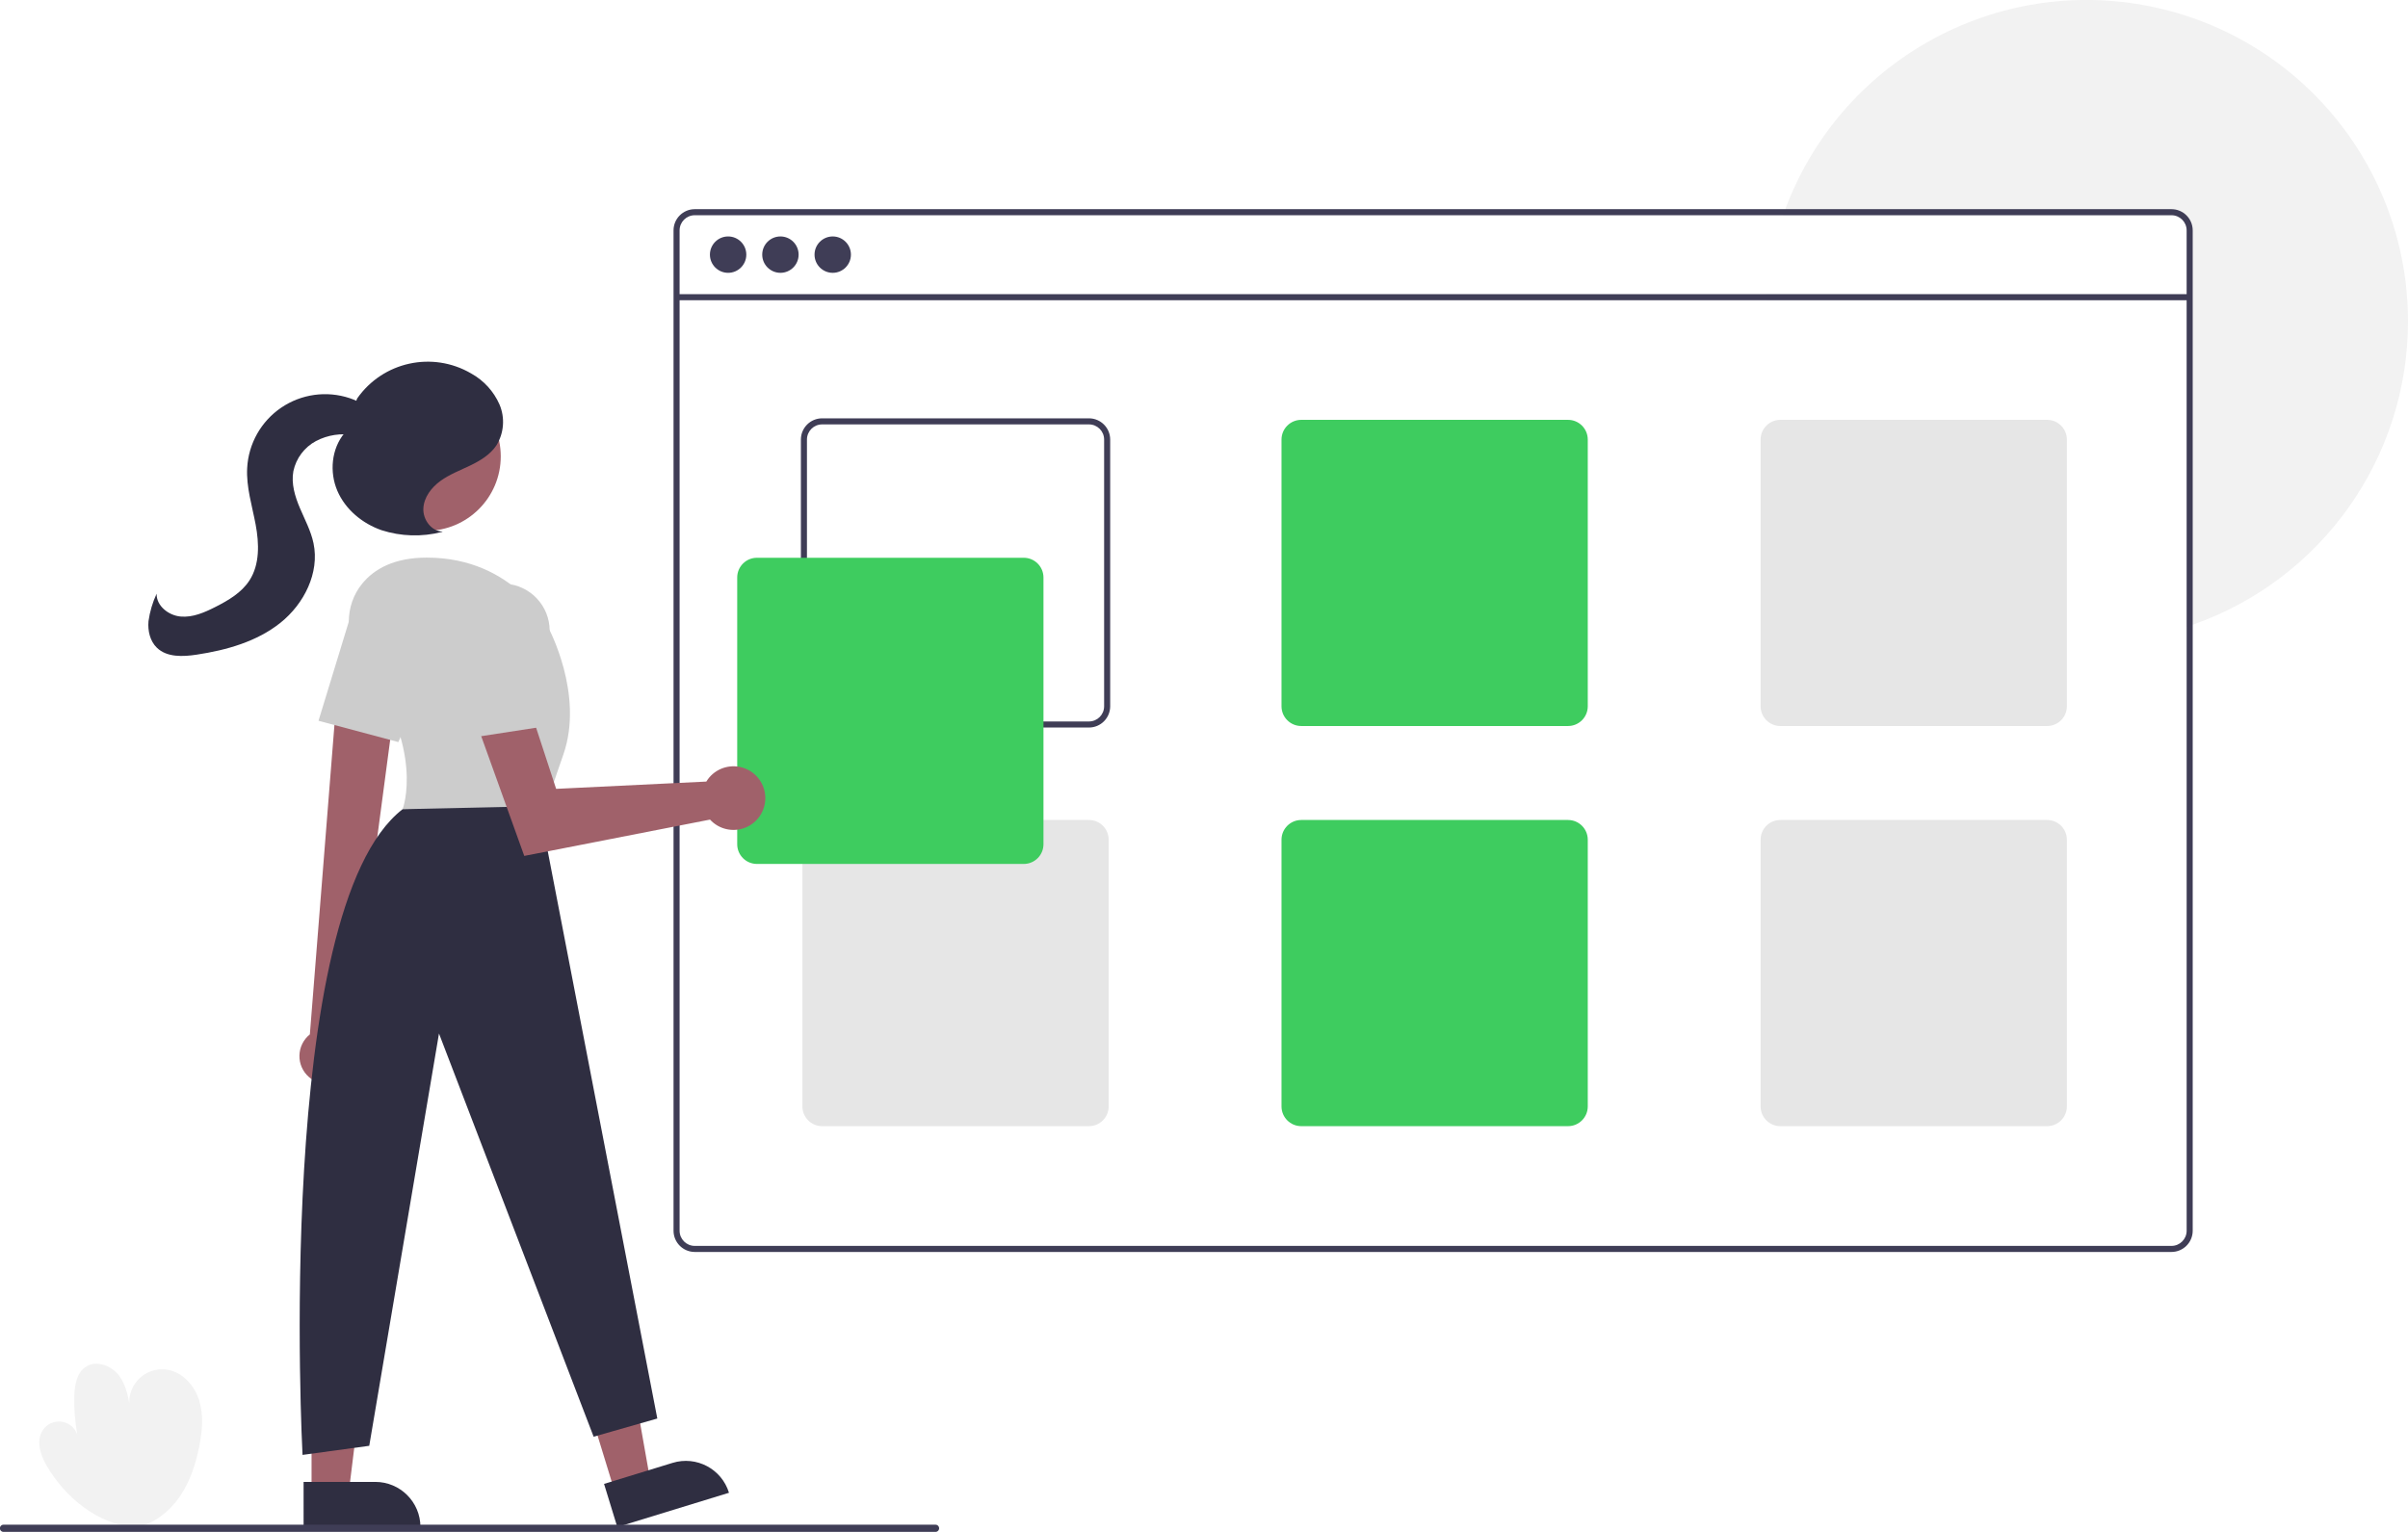
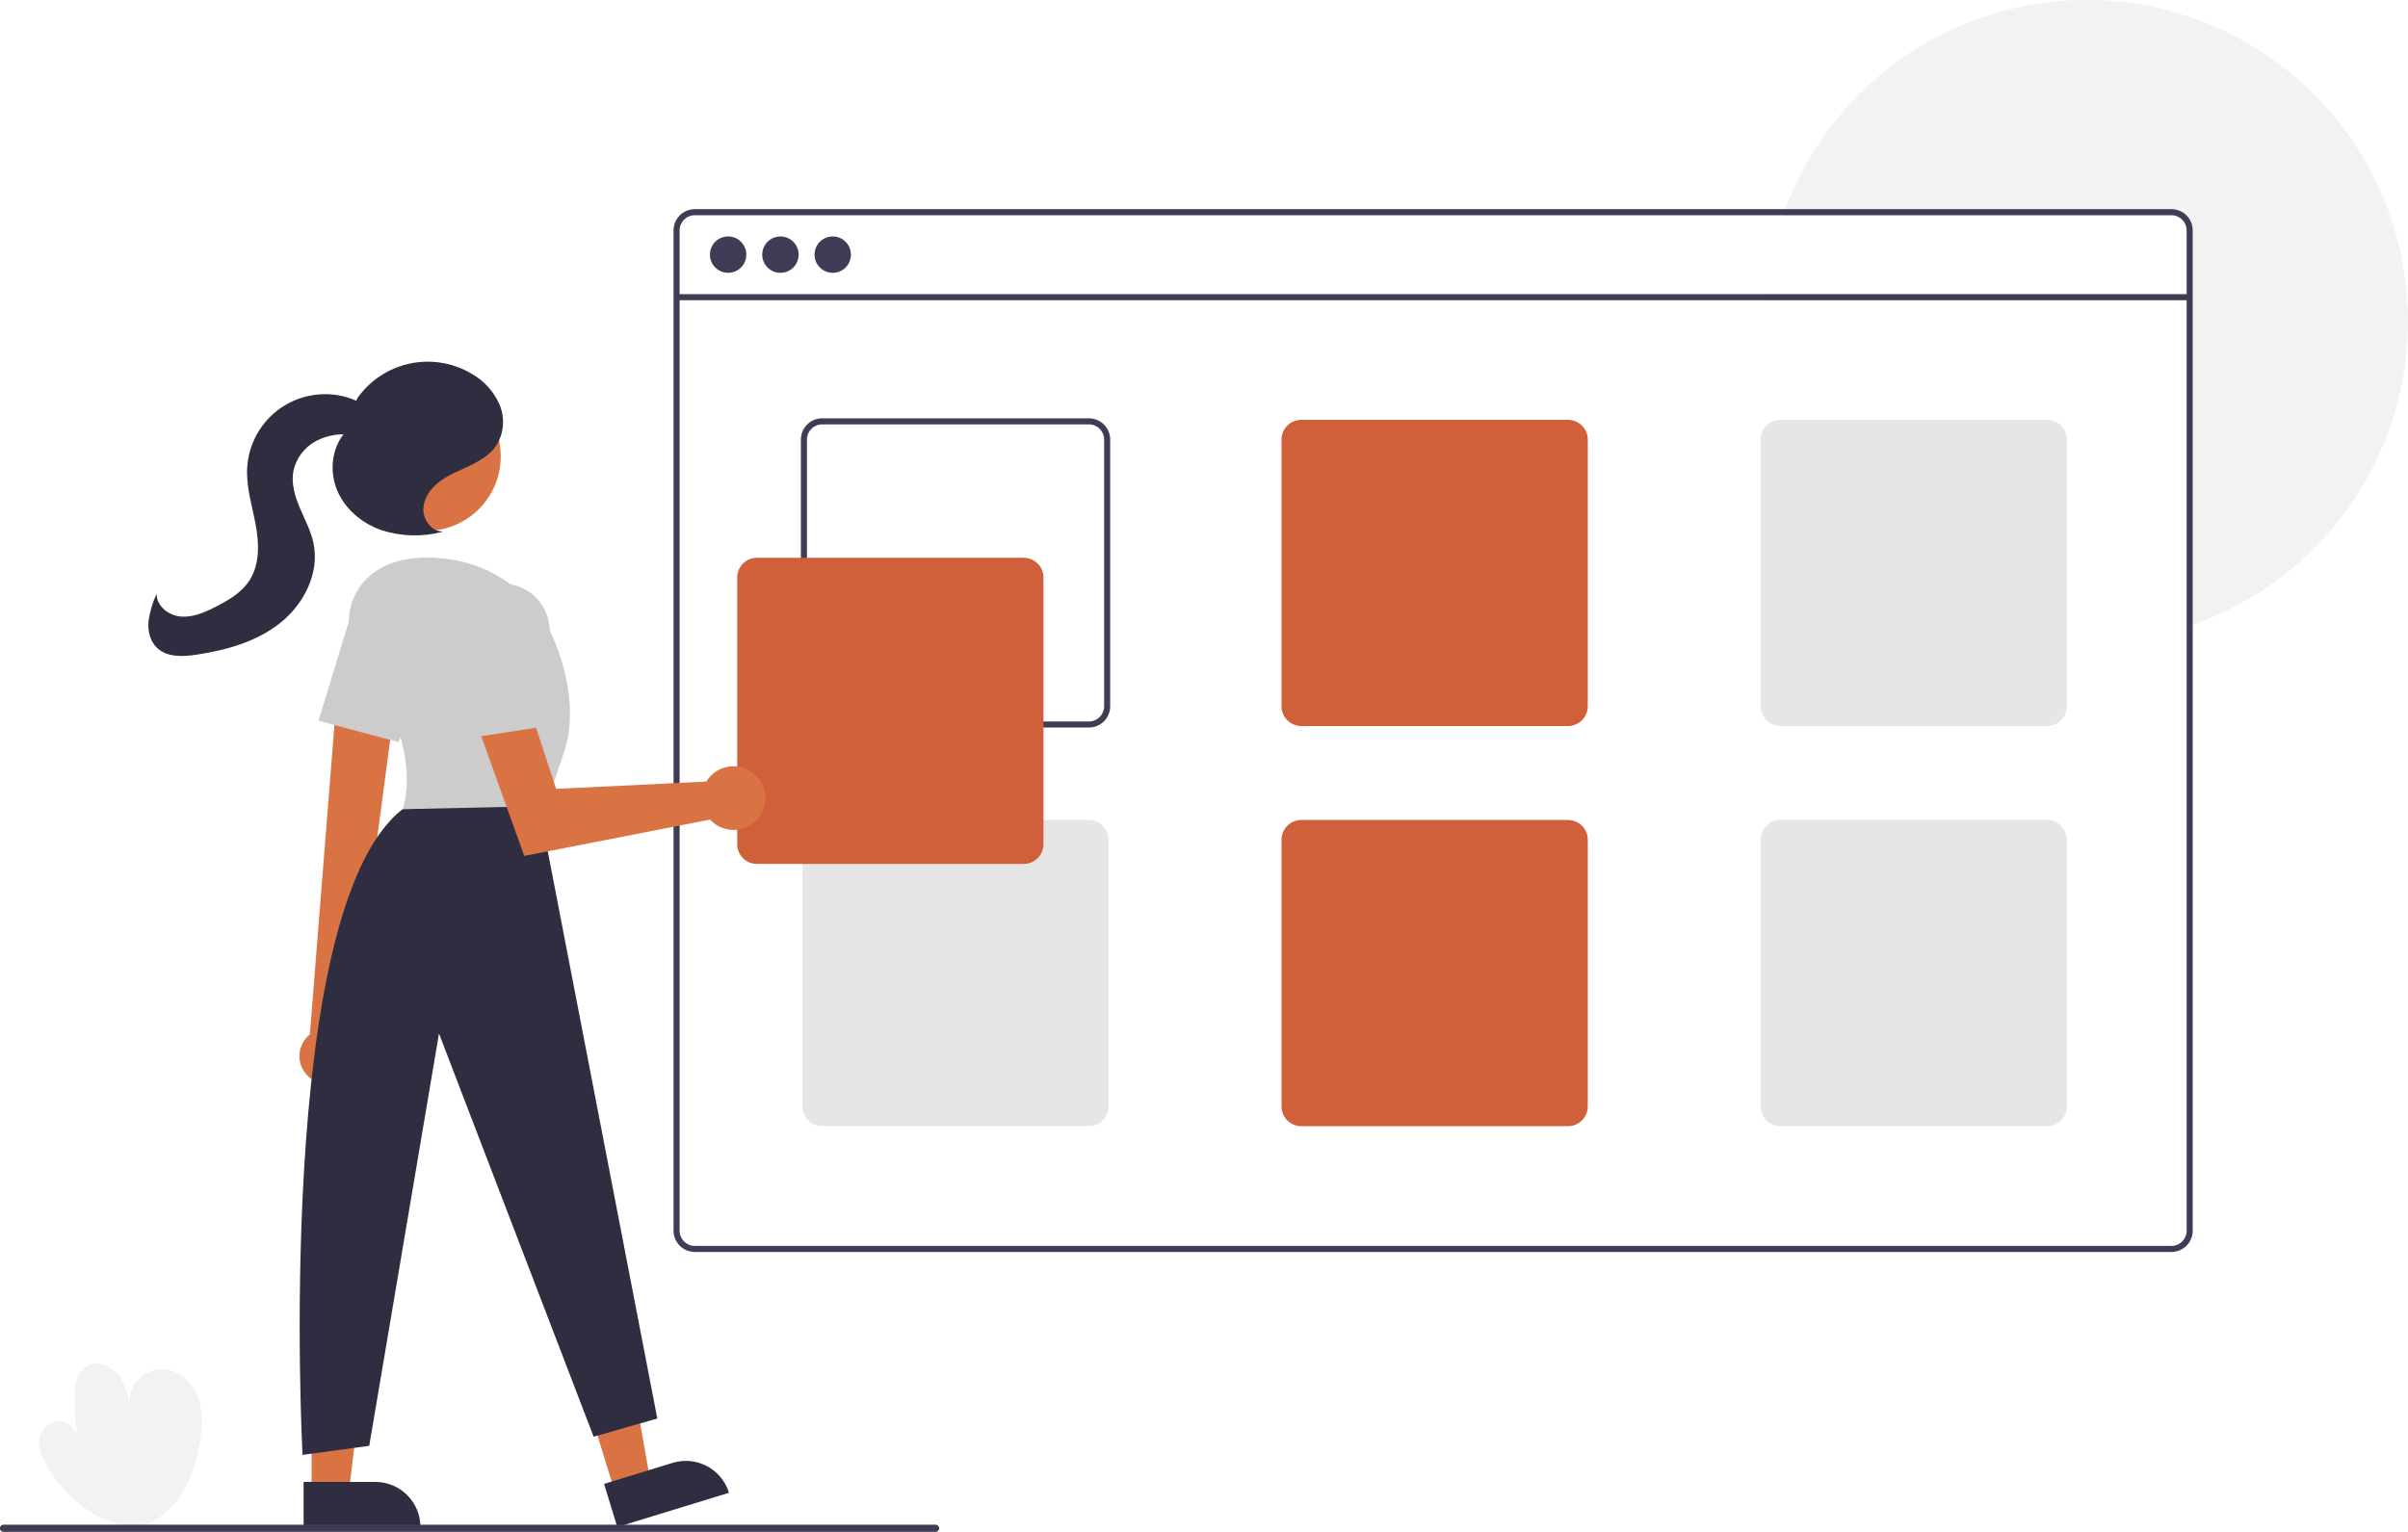
<svg xmlns="http://www.w3.org/2000/svg" data-name="Layer 1" width="794.122" height="505.345" viewBox="0 0 794.122 505.345">
  <path d="M247.458,701.198c-12.251-1.008-23.067-9.871-29.218-20.514-2.063-3.569-3.476-8.251-1.14-11.647a6.409,6.409,0,0,1,11.315,1.471,62.045,62.045,0,0,1-.965-12.641c.094-3.586.772-7.641,3.754-9.635,3.459-2.313,8.445-.477,10.962,2.838s3.199,7.627,3.803,11.744a10.83,10.83,0,0,1,12.039-13.657c5.067.765,9.036,5.152,10.585,10.036s1.065,10.181.068,15.207c-1.169,5.894-3.066,11.741-6.481,16.684s-8.488,8.929-14.374,10.138Z" transform="translate(-202.9391 -197.3274)" fill="#f2f2f2" />
  <path d="M997.061,303.327a106.034,106.034,0,0,1-71,100.08c-.66.23-1.33.46-2,.67v-107.71h-138.77c.04-.67.09-1.34.15-2H924.061v-21.04a5.002,5.002,0,0,0-5-5H790.981c.23-.67.47-1.34.73-2a106.01,106.01,0,0,1,205.35,37Z" transform="translate(-202.9391 -197.3274)" fill="#f2f2f2" />
  <path d="M919.061,266.327h-487a7.008,7.008,0,0,0-7,7v330a7.008,7.008,0,0,0,7,7h487a7.008,7.008,0,0,0,7-7v-330A7.008,7.008,0,0,0,919.061,266.327Zm5,337a5.002,5.002,0,0,1-5,5h-487a5.002,5.002,0,0,1-5-5v-330a5.002,5.002,0,0,1,5-5h487a5.002,5.002,0,0,1,5,5Z" transform="translate(-202.9391 -197.3274)" fill="#3f3d56" />
  <rect x="223.122" y="97.04" width="499" height="2" fill="#3f3d56" />
  <circle cx="240.122" cy="84" r="6" fill="#3f3d56" />
  <circle cx="257.372" cy="84" r="6" fill="#3f3d56" />
  <circle cx="274.622" cy="84" r="6" fill="#3f3d56" />
  <path d="M562.061,335.327h-88a7.008,7.008,0,0,0-7,7v88a7.008,7.008,0,0,0,7,7h88a7.008,7.008,0,0,0,7-7v-88A7.008,7.008,0,0,0,562.061,335.327Zm5,95a5.002,5.002,0,0,1-5,5h-88a5.002,5.002,0,0,1-5-5v-88a5.002,5.002,0,0,1,5-5h88a5.002,5.002,0,0,1,5,5Z" transform="translate(-202.9391 -197.3274)" fill="#3f3d56" />
-   <path d="M720.061,335.827h-88a6.513,6.513,0,0,0-6.5,6.5v88a6.513,6.513,0,0,0,6.5,6.5h88a6.513,6.513,0,0,0,6.5-6.5v-88A6.513,6.513,0,0,0,720.061,335.827Z" transform="translate(-202.9391 -197.3274)" fill="#3ecc5f" />
+   <path d="M720.061,335.827h-88a6.513,6.513,0,0,0-6.5,6.5v88a6.513,6.513,0,0,0,6.5,6.5h88a6.513,6.513,0,0,0,6.5-6.5v-88A6.513,6.513,0,0,0,720.061,335.827Z" transform="translate(-202.9391 -197.3274)" fill="#cf6039" />
  <path d="M878.061,335.827h-88a6.513,6.513,0,0,0-6.5,6.5v88a6.513,6.513,0,0,0,6.5,6.5h88a6.513,6.513,0,0,0,6.5-6.5v-88A6.513,6.513,0,0,0,878.061,335.827Z" transform="translate(-202.9391 -197.3274)" fill="#e6e6e6" />
  <path d="M562.061,467.827h-88a6.513,6.513,0,0,0-6.5,6.5v88a6.513,6.513,0,0,0,6.5,6.5h88a6.513,6.513,0,0,0,6.5-6.5v-88A6.513,6.513,0,0,0,562.061,467.827Z" transform="translate(-202.9391 -197.3274)" fill="#e6e6e6" />
-   <path d="M720.061,467.827h-88a6.513,6.513,0,0,0-6.5,6.5v88a6.513,6.513,0,0,0,6.5,6.5h88a6.513,6.513,0,0,0,6.5-6.5v-88A6.513,6.513,0,0,0,720.061,467.827Z" transform="translate(-202.9391 -197.3274)" fill="#3ecc5f" />
+   <path d="M720.061,467.827h-88a6.513,6.513,0,0,0-6.5,6.5v88a6.513,6.513,0,0,0,6.5,6.5h88a6.513,6.513,0,0,0,6.5-6.5v-88A6.513,6.513,0,0,0,720.061,467.827Z" transform="translate(-202.9391 -197.3274)" fill="#cf6039" />
  <path d="M878.061,467.827h-88a6.513,6.513,0,0,0-6.5,6.5v88a6.513,6.513,0,0,0,6.5,6.5h88a6.513,6.513,0,0,0,6.5-6.5v-88A6.513,6.513,0,0,0,878.061,467.827Z" transform="translate(-202.9391 -197.3274)" fill="#e6e6e6" />
-   <path d="M540.561,482.327h-88a6.507,6.507,0,0,1-6.5-6.5v-88a6.507,6.507,0,0,1,6.5-6.5h88a6.507,6.507,0,0,1,6.5,6.5v88A6.507,6.507,0,0,1,540.561,482.327Z" transform="translate(-202.9391 -197.3274)" fill="#3ecc5f" />
-   <polygon points="202.746 492.088 214.466 488.491 206.17 441.573 188.872 446.881 202.746 492.088" fill="#a0616a" />
+   <path d="M540.561,482.327h-88a6.507,6.507,0,0,1-6.5-6.5v-88a6.507,6.507,0,0,1,6.5-6.5h88a6.507,6.507,0,0,1,6.5,6.5v88A6.507,6.507,0,0,1,540.561,482.327Z" transform="translate(-202.9391 -197.3274)" fill="#cf6039" />
+   <polygon points="202.746 492.088 214.466 488.491 206.17 441.573 188.872 446.881 202.746 492.088" fill="#da7344" />
  <path d="M403.482,680.858h38.531a0,0,0,0,1,0,0v14.887a0,0,0,0,1,0,0H418.369A14.887,14.887,0,0,1,403.482,680.858v0A0,0,0,0,1,403.482,680.858Z" transform="translate(825.8911 1024.957) rotate(162.9391)" fill="#2f2e41" />
-   <polygon points="102.748 492.358 115.008 492.357 120.84 445.069 102.746 445.07 102.748 492.358" fill="#a0616a" />
+   <polygon points="102.748 492.358 115.008 492.357 120.84 445.069 102.746 445.07 102.748 492.358" fill="#da7344" />
  <path d="M303.06,686.182h38.531a0,0,0,0,1,0,0v14.887a0,0,0,0,1,0,0H317.947A14.887,14.887,0,0,1,303.06,686.182v0a0,0,0,0,1,0,0Z" transform="translate(441.7434 1189.908) rotate(179.9974)" fill="#2f2e41" />
-   <path d="M304.807,552.608a9.162,9.162,0,0,1,.318-14.046l9.505-119.695,19.331,4.83L318.484,540.456a9.212,9.212,0,0,1-13.677,12.152Z" transform="translate(-202.9391 -197.3274)" fill="#a0616a" />
-   <circle cx="140.579" cy="150.555" r="24.561" fill="#a0616a" />
+   <path d="M304.807,552.608a9.162,9.162,0,0,1,.318-14.046l9.505-119.695,19.331,4.83L318.484,540.456a9.212,9.212,0,0,1-13.677,12.152Z" transform="translate(-202.9391 -197.3274)" fill="#da7344" />
+   <circle cx="140.579" cy="150.555" r="24.561" fill="#da7344" />
  <path d="M322.162,415.186c-5.542-7.608-5.713-18.087.257-25.364,3.896-4.749,10.412-8.55,21.292-8.55,29,0,40,23,40,23s12,22,5,42-7,22-7,22l-46-4S343.471,444.441,322.162,415.186Z" transform="translate(-202.9391 -197.3274)" fill="#ccc" />
  <path d="M307.977,435.095l9.91-32.421a15.502,15.502,0,0,1,21.93-9.245h0a15.53,15.53,0,0,1,7.088,20.01L334.306,442.13Z" transform="translate(-202.9391 -197.3274)" fill="#ccc" />
  <path d="M380.711,463.272l39,202-21,6-51-133-23,136-22,3s-9.65-179.945,33-213Z" transform="translate(-202.9391 -197.3274)" fill="#2f2e41" />
-   <path d="M436.842,453.805a10.527,10.527,0,0,0-.963,1.349l-49.535,2.402-9.538-29.12-16.562,7.871,15.588,43.371,61.262-11.981a10.496,10.496,0,1,0-.252-13.893Z" transform="translate(-202.9391 -197.3274)" fill="#a0616a" />
+   <path d="M436.842,453.805a10.527,10.527,0,0,0-.963,1.349l-49.535,2.402-9.538-29.12-16.562,7.871,15.588,43.371,61.262-11.981a10.496,10.496,0,1,0-.252-13.893Z" transform="translate(-202.9391 -197.3274)" fill="#da7344" />
  <path d="M353.314,407.177a15.501,15.501,0,0,1,16.362-17.282h0a15.53,15.53,0,0,1,14.535,15.472v31.335l-26.936,4.145Z" transform="translate(-202.9391 -197.3274)" fill="#ccc" />
  <path d="M348.92,372.666c-3.686-.016-6.53-3.897-6.365-7.58s2.639-6.923,5.619-9.093,6.475-3.492,9.798-5.087,6.617-3.586,8.669-6.648a14.716,14.716,0,0,0,1.023-13.504,21.669,21.669,0,0,0-9.333-10.224,28.378,28.378,0,0,0-37.607,8.25l-4.208,11.458c-4.288,5.156-4.968,12.813-2.332,18.98s8.248,10.806,14.581,13.011a35.794,35.794,0,0,0,19.841.595" transform="translate(-202.9391 -197.3274)" fill="#2f2e41" />
  <path d="M326.473,334.506c-1.809-2.899-4.944-4.743-8.186-5.825a25.724,25.724,0,0,0-33.832,23.003c-.344,6.314,1.634,12.489,2.795,18.705s1.393,13.082-2.034,18.396c-2.611,4.048-6.964,6.596-11.261,8.773-3.581,1.814-7.455,3.516-11.453,3.154s-8.016-3.528-7.91-7.541a32.054,32.054,0,0,0-2.682,9.08c-.281,3.156.497,6.561,2.776,8.762,3.313,3.199,8.563,2.965,13.116,2.274,9.857-1.494,19.838-4.295,27.626-10.52s12.955-16.475,10.904-26.231c-.857-4.075-2.87-7.796-4.497-11.63s-2.897-8.027-2.15-12.124a14.735,14.735,0,0,1,7.493-9.982,19.601,19.601,0,0,1,12.523-1.899c2.799.459,6.294,1.173,7.954-1.127a4.508,4.508,0,0,0-.094-4.809,13.248,13.248,0,0,0-3.593-3.56" transform="translate(-202.9391 -197.3274)" fill="#2f2e41" />
  <path d="M511.424,702.673h-307.294a1.191,1.191,0,1,1,0-2.381h307.294a1.191,1.191,0,1,1,0,2.381Z" transform="translate(-202.9391 -197.3274)" fill="#3f3d56" />
</svg>
